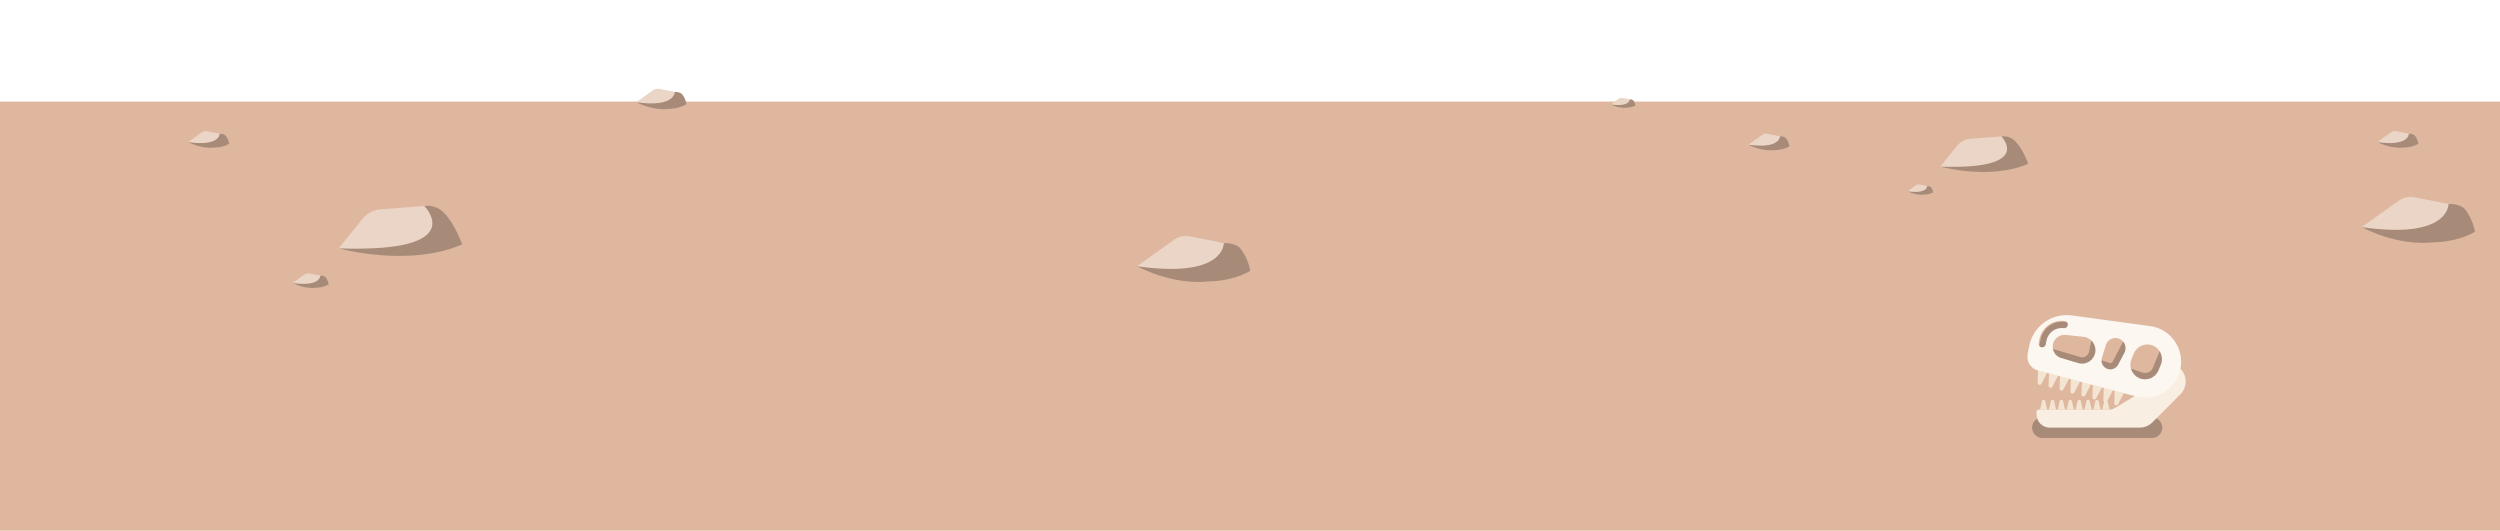
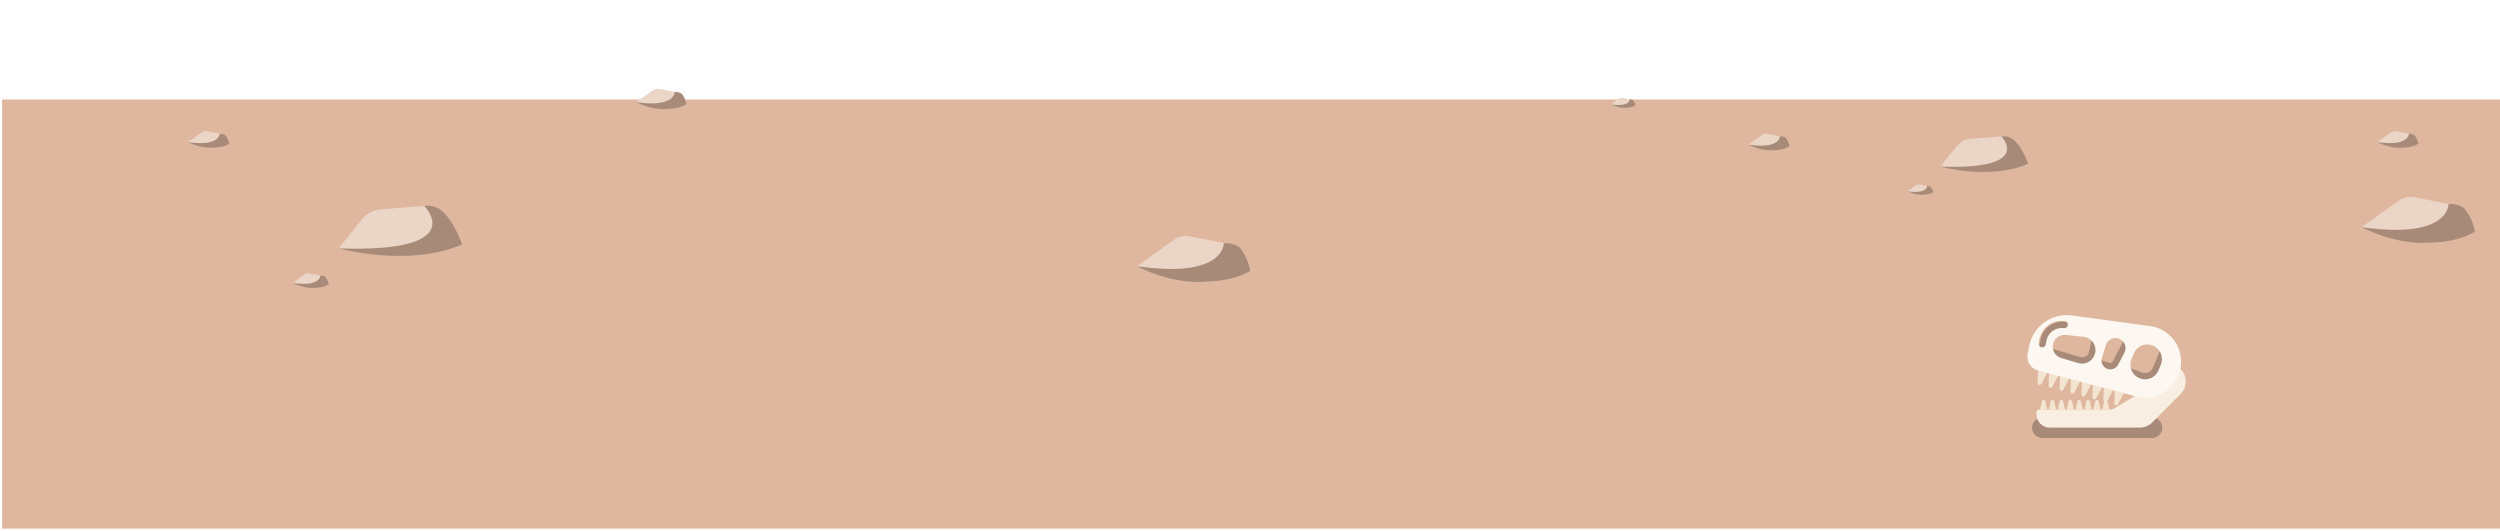
<svg xmlns="http://www.w3.org/2000/svg" width="1206" height="256" viewBox="0 0 1206 256" fill="none">
-   <path d="M0 49H1206V256H0V49Z" fill="#DFB79F" />
+   <path d="M1 48H1206V255H1V48Z" fill="#DFB79F" />
  <path d="M306.899 49.3L314.825 43.641C315.818 42.933 317.052 42.665 318.246 42.903L326.616 44.567C328.032 44.85 329.221 45.801 329.8 47.126L331.196 50.296C331.196 50.296 320.736 56.006 306.899 49.3Z" fill="#EBD5C6" />
  <path d="M325.517 44.349C325.517 44.349 325.774 52.036 306.899 49.3C306.899 49.3 314.251 53.447 322.474 52.562C322.474 52.562 327.336 52.572 331.201 50.296C331.201 50.296 330.717 47.348 328.833 45.229C328.833 45.229 327.619 44.228 325.512 44.349H325.517Z" fill="#A78B78" />
  <path d="M90.77 68.55L97.241 63.93C98.052 63.352 99.059 63.133 100.034 63.327L106.867 64.686C108.023 64.917 108.993 65.693 109.467 66.775L110.606 69.363C110.606 69.363 102.066 74.024 90.77 68.55Z" fill="#EBD5C6" />
  <path d="M105.97 64.508C105.97 64.508 106.18 70.783 90.77 68.55C90.77 68.55 96.772 71.935 103.485 71.212C103.485 71.212 107.455 71.221 110.61 69.363C110.61 69.363 110.215 66.956 108.677 65.226C108.677 65.226 107.685 64.409 105.966 64.508H105.97Z" fill="#A78B78" />
  <path d="M843.445 69.783L849.916 65.164C850.726 64.586 851.734 64.367 852.709 64.561L859.542 65.919C860.697 66.15 861.668 66.926 862.141 68.008L863.281 70.597C863.281 70.597 854.741 75.257 843.445 69.783Z" fill="#EBD5C6" />
  <path d="M858.645 65.741C858.645 65.741 858.855 72.016 843.445 69.783C843.445 69.783 849.447 73.168 856.16 72.446C856.16 72.446 860.13 72.454 863.285 70.596C863.285 70.596 862.89 68.189 861.352 66.46C861.352 66.46 860.36 65.642 858.641 65.741H858.645Z" fill="#A78B78" />
  <path d="M777 50.384L780.914 47.59C781.404 47.24 782.013 47.108 782.603 47.225L786.736 48.046C787.435 48.186 788.022 48.656 788.308 49.31L788.998 50.876C788.998 50.876 783.832 53.695 777 50.384Z" fill="#EBD5C6" />
  <path d="M786.193 47.939C786.193 47.939 786.32 51.734 777 50.383C777 50.383 780.63 52.431 784.691 51.994C784.691 51.994 787.092 51.999 789 50.875C789 50.875 788.761 49.419 787.831 48.373C787.831 48.373 787.231 47.879 786.191 47.939H786.193Z" fill="#A78B78" />
  <path d="M1146.83 68.55L1153.3 63.93C1154.11 63.352 1155.12 63.133 1156.1 63.327L1162.93 64.686C1164.08 64.917 1165.05 65.693 1165.53 66.775L1166.67 69.363C1166.67 69.363 1158.13 74.024 1146.83 68.55Z" fill="#EBD5C6" />
  <path d="M1162.03 64.508C1162.03 64.508 1162.24 70.783 1146.83 68.55C1146.83 68.55 1152.83 71.935 1159.55 71.212C1159.55 71.212 1163.52 71.221 1166.67 69.363C1166.67 69.363 1166.28 66.956 1164.74 65.226C1164.74 65.226 1163.75 64.409 1162.03 64.508H1162.03Z" fill="#A78B78" />
  <path d="M548.485 128.414L566.319 115.681C568.552 114.088 571.33 113.485 574.017 114.02L592.848 117.764C596.034 118.401 598.709 120.54 600.013 123.521L603.154 130.655C603.154 130.655 579.617 143.501 548.485 128.414Z" fill="#EBD5C6" />
  <path d="M590.376 117.274C590.376 117.274 590.955 134.57 548.485 128.414C548.485 128.414 565.026 137.744 583.529 135.753C583.529 135.753 594.469 135.776 603.165 130.655C603.165 130.655 602.077 124.022 597.836 119.254C597.836 119.254 595.104 117.001 590.365 117.274H590.376Z" fill="#A78B78" />
  <path d="M1139.28 109.559L1157.12 96.827C1159.35 95.234 1162.13 94.631 1164.81 95.166L1183.65 98.909C1186.83 99.546 1189.51 101.685 1190.81 104.667L1193.95 111.801C1193.95 111.801 1170.42 124.647 1139.28 109.559Z" fill="#EBD5C6" />
  <path d="M1181.17 98.42C1181.17 98.42 1181.75 115.715 1139.28 109.559C1139.28 109.559 1155.82 118.89 1174.33 116.898C1174.33 116.898 1185.27 116.921 1193.96 111.801C1193.96 111.801 1192.87 105.167 1188.63 100.4C1188.63 100.4 1185.9 98.147 1181.16 98.42H1181.17Z" fill="#A78B78" />
  <path d="M920.176 92.271L924.232 89.375C924.741 89.012 925.374 88.876 925.98 89L930.262 89.852C930.986 89.994 931.591 90.482 931.891 91.163L932.604 92.787C932.604 92.787 927.247 95.705 920.17 92.276L920.176 92.271Z" fill="#EBD5C6" />
  <path d="M929.696 89.738C929.696 89.738 929.826 93.673 920.175 92.27C920.175 92.27 923.937 94.394 928.14 93.939C928.14 93.939 930.629 93.939 932.604 92.781C932.604 92.781 932.355 91.271 931.393 90.187C931.393 90.187 930.771 89.676 929.696 89.738Z" fill="#A78B78" />
  <path d="M935.992 80.376L944.116 70.304C945.683 68.363 947.974 67.153 950.452 66.96L965.415 65.802C969.041 65.518 972.486 67.443 974.155 70.685L978.46 79.042C978.46 79.042 963.921 86.371 935.987 80.376H935.992Z" fill="#EBD5C6" />
  <path d="M965.415 65.802C965.415 65.802 981.622 81.949 935.987 80.382C935.987 80.382 959.854 87.03 978.46 79.048C978.46 79.048 976.106 72.275 972.407 68.335C970.404 66.206 967.858 65.467 965.415 65.802Z" fill="#A78B78" />
  <path d="M141.167 136.504L146.86 132.44C147.575 131.93 148.464 131.738 149.314 131.914L155.325 133.109C156.341 133.308 157.191 133.994 157.611 134.95L158.612 137.229C158.612 137.229 151.092 141.325 141.159 136.512L141.167 136.504Z" fill="#EBD5C6" />
  <path d="M154.53 132.95C154.53 132.95 154.713 138.472 141.167 136.504C141.167 136.504 146.447 139.484 152.347 138.847C152.347 138.847 155.841 138.847 158.612 137.221C158.612 137.221 158.262 135.101 156.913 133.579C156.913 133.579 156.039 132.862 154.53 132.95Z" fill="#A78B78" />
  <path d="M163.368 119.809L174.77 105.672C176.97 102.946 180.186 101.249 183.664 100.978L204.666 99.352C209.755 98.954 214.591 101.655 216.933 106.206L222.976 117.936C222.976 117.936 202.569 128.224 163.36 119.809H163.368Z" fill="#EBD5C6" />
  <path d="M204.666 99.353C204.666 99.353 227.414 122.016 163.36 119.817C163.36 119.817 196.86 129.149 222.976 117.944C222.976 117.944 219.673 108.437 214.48 102.907C211.669 99.918 208.096 98.882 204.666 99.353Z" fill="#A78B78" />
  <path d="M1038.09 206.291H985.279" stroke="#A78B78" stroke-width="10" stroke-linecap="round" stroke-linejoin="round" />
  <path d="M1045.58 168.197L1041.3 178.574C1039.8 182.187 1035.68 183.898 1032.08 182.402L1019.29 177.959" stroke="#A78B78" stroke-width="6" stroke-miterlimit="10" />
  <path d="M988.247 170.854L1002 174.924C1002.35 175.065 1002.73 175.176 1003.11 175.255C1006.63 175.958 1010.04 173.669 1010.74 170.14L1012.26 162.578" stroke="#A78B78" stroke-width="6" stroke-miterlimit="10" />
  <path d="M1027.91 164.19L1021.81 175.853C1020.79 177.812 1018.44 178.668 1016.4 177.817L1007.13 174.761" stroke="#A78B78" stroke-width="6" stroke-miterlimit="10" />
  <path d="M986.201 169.956L987.337 164.232C988.106 160.346 991.781 157.715 995.696 158.25L997.659 158.439" stroke="#A78B78" stroke-width="6" stroke-miterlimit="10" />
  <path d="M985.049 193.519L984.122 197.594H987.556L986.629 193.519C986.436 192.679 985.248 192.679 985.054 193.519H985.049Z" fill="#F4E5D2" />
  <path d="M989.341 193.519L988.415 197.594H991.848L990.922 193.519C990.728 192.679 989.54 192.679 989.346 193.519H989.341Z" fill="#F4E5D2" />
  <path d="M993.634 193.519L992.707 197.594H996.141L995.214 193.519C995.021 192.679 993.832 192.679 993.639 193.519H993.634Z" fill="#F4E5D2" />
  <path d="M997.921 193.519L996.994 197.594H1000.43L999.502 193.519C999.308 192.679 998.12 192.679 997.926 193.519H997.921Z" fill="#F4E5D2" />
  <path d="M1002.21 193.519L1001.29 197.594H1004.72L1003.79 193.519C1003.6 192.679 1002.41 192.679 1002.22 193.519H1002.21Z" fill="#F4E5D2" />
  <path d="M1006.51 193.519L1005.58 197.594H1009.01L1008.09 193.519C1007.89 192.679 1006.7 192.679 1006.51 193.519H1006.51Z" fill="#F4E5D2" />
  <path d="M1010.8 193.519L1009.87 197.594H1013.31L1012.38 193.519C1012.19 192.679 1011 192.679 1010.8 193.519H1010.8Z" fill="#F4E5D2" />
  <path d="M982.966 184.65C982.929 185.684 984.316 186.052 984.792 185.138L987.593 179.792L983.17 178.616L982.966 184.65Z" fill="#F4E5D2" />
  <path d="M1020.14 188.441L1019.94 194.475C1019.9 195.509 1021.29 195.877 1021.76 194.963L1024.57 189.617L1020.14 188.441Z" fill="#F4E5D2" />
  <path d="M1014.86 187.039L1014.66 193.072C1014.65 193.419 1014.79 193.692 1015.01 193.865L1014.16 197.594H1017.6L1016.67 193.519C1016.66 193.451 1016.63 193.393 1016.61 193.34L1019.29 188.215L1014.87 187.039H1014.86Z" fill="#F4E5D2" />
  <path d="M1009.37 191.671C1009.34 192.705 1010.72 193.073 1011.2 192.159L1014 186.813L1009.58 185.637L1009.37 191.671Z" fill="#F4E5D2" />
  <path d="M1005.92 190.751L1008.72 185.405L1004.3 184.229L1004.09 190.263C1004.06 191.297 1005.44 191.665 1005.92 190.751Z" fill="#F4E5D2" />
  <path d="M999.015 182.827L998.811 188.861C998.774 189.896 1000.16 190.263 1000.64 189.349L1003.44 184.003L999.015 182.827Z" fill="#F4E5D2" />
  <path d="M995.356 187.942L998.156 182.596L993.733 181.42L993.529 187.454C993.492 188.488 994.88 188.856 995.356 187.942Z" fill="#F4E5D2" />
  <path d="M990.074 186.54L992.875 181.194L988.451 180.018L988.247 186.051C988.211 187.086 989.598 187.454 990.074 186.54Z" fill="#F4E5D2" />
  <path d="M982.405 199.873C982.405 203.418 985.269 206.29 988.802 206.29H1032.09C1032.09 206.29 1032.12 206.29 1032.13 206.29C1034.37 206.301 1036.6 205.455 1038.31 203.743L1051.84 190.169C1055.23 186.771 1055.23 181.267 1051.84 177.875L1019.97 196.938C1019.26 197.368 1018.44 197.594 1017.59 197.594H983.546C982.918 197.594 982.405 198.109 982.405 198.739V199.873Z" fill="#F8EEE1" />
  <path d="M1038.23 157.458C1037.53 157.316 1036.81 157.221 1036.11 157.169L999.454 152.169C989.796 150.857 980.782 157.305 978.882 166.9L978.134 170.681C977.422 174.278 979.62 177.812 983.154 178.742L1029.42 190.972C1030.09 191.193 1030.78 191.376 1031.49 191.518C1040.86 193.388 1049.97 187.28 1051.84 177.875C1053.7 168.47 1047.61 159.327 1038.24 157.458H1038.23ZM987.221 164.284L986.844 166.175C986.656 167.115 985.75 167.724 984.813 167.54C983.876 167.351 983.269 166.438 983.452 165.503L983.829 163.612C984.954 157.925 990.32 154.086 996.041 154.863C996.989 154.989 997.648 155.866 997.523 156.817C997.392 157.767 996.523 158.429 995.575 158.303C991.66 157.767 987.99 160.398 987.216 164.284H987.221ZM1010.73 170.192C1010.03 173.716 1006.62 176.006 1003.1 175.307C1002.72 175.228 1002.34 175.118 1001.99 174.976L994.314 172.708C991.492 171.873 989.77 169.016 990.346 166.122C990.917 163.234 993.592 161.26 996.512 161.569L1004.48 162.42C1004.86 162.425 1005.25 162.467 1005.64 162.541C1009.15 163.245 1011.43 166.669 1010.74 170.192H1010.73ZM1024.99 169.804C1024.88 170.077 1024.74 170.334 1024.59 170.576L1021.8 175.906C1020.78 177.865 1018.43 178.721 1016.39 177.87C1014.36 177.024 1013.31 174.761 1013.96 172.655L1015.75 166.9C1015.81 166.621 1015.9 166.338 1016.01 166.065C1017.04 163.575 1019.89 162.394 1022.37 163.423C1024.85 164.452 1026.03 167.309 1025 169.798L1024.99 169.804ZM1042.38 175.953L1041.28 178.626C1039.79 182.239 1035.66 183.951 1032.06 182.454C1028.46 180.958 1026.75 176.82 1028.24 173.207L1029.35 170.534C1030.84 166.921 1034.97 165.209 1038.57 166.705C1042.17 168.202 1043.88 172.34 1042.38 175.953Z" fill="#FCF7F1" />
</svg>
